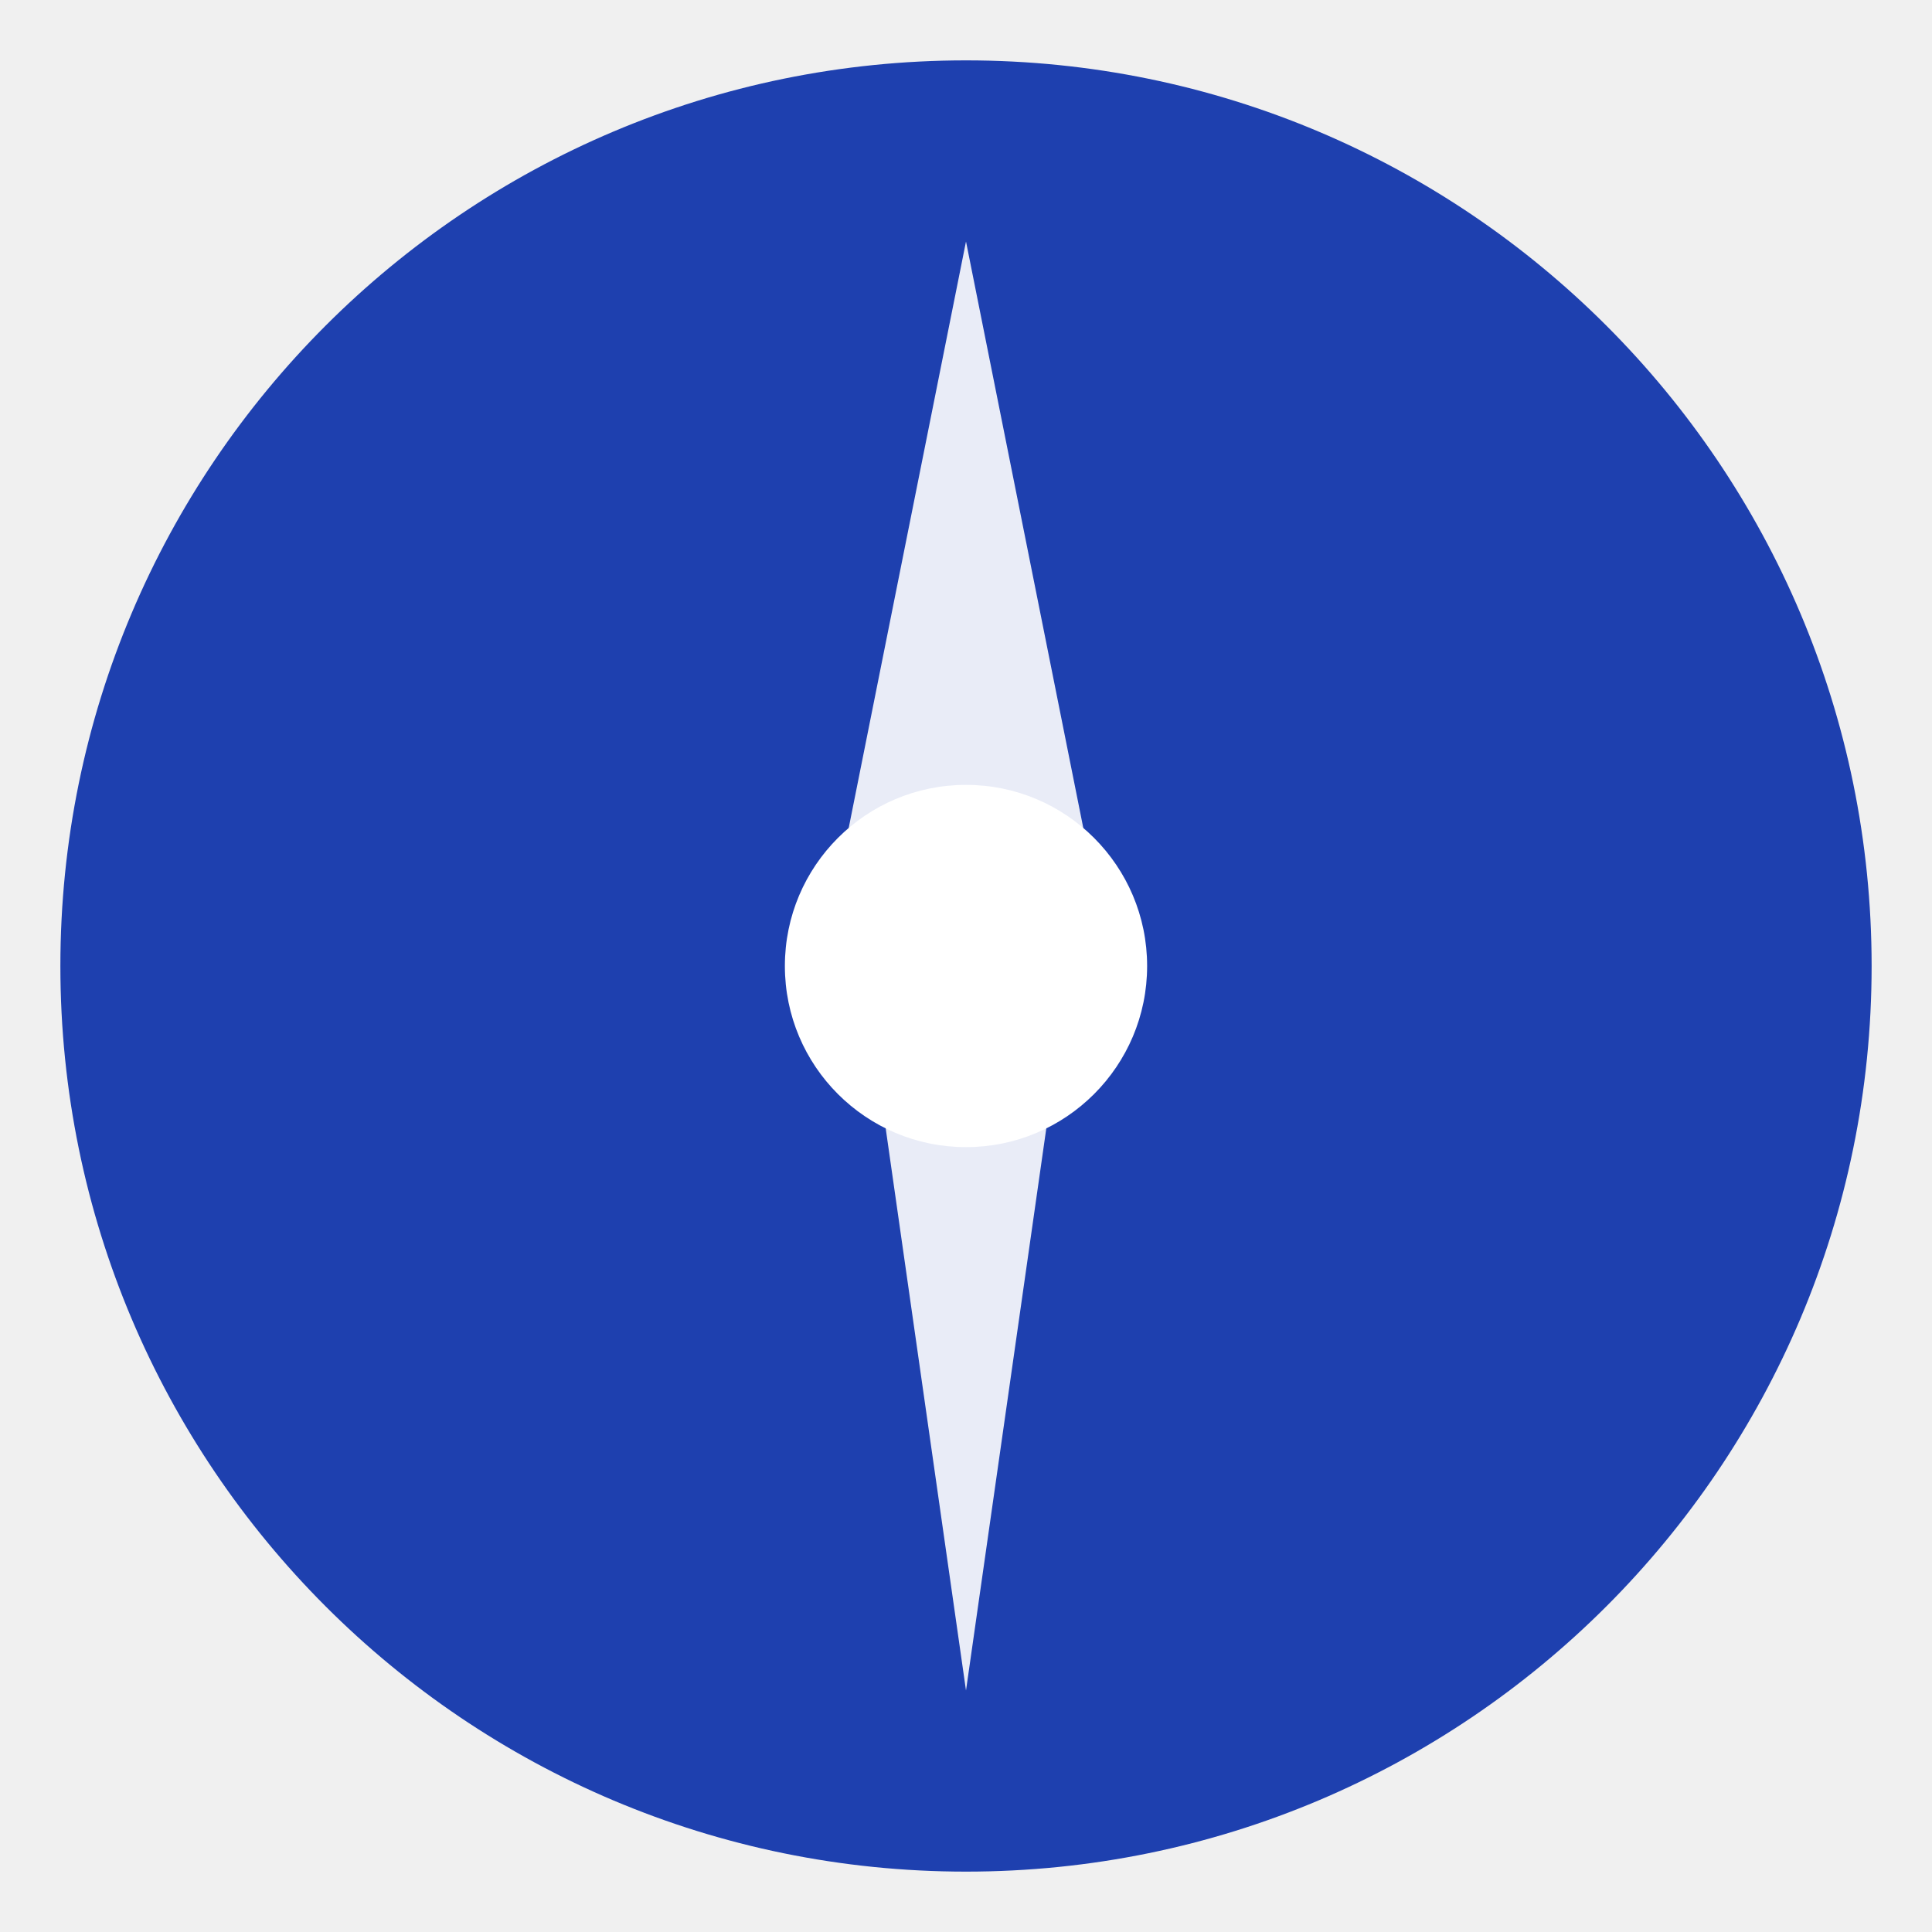
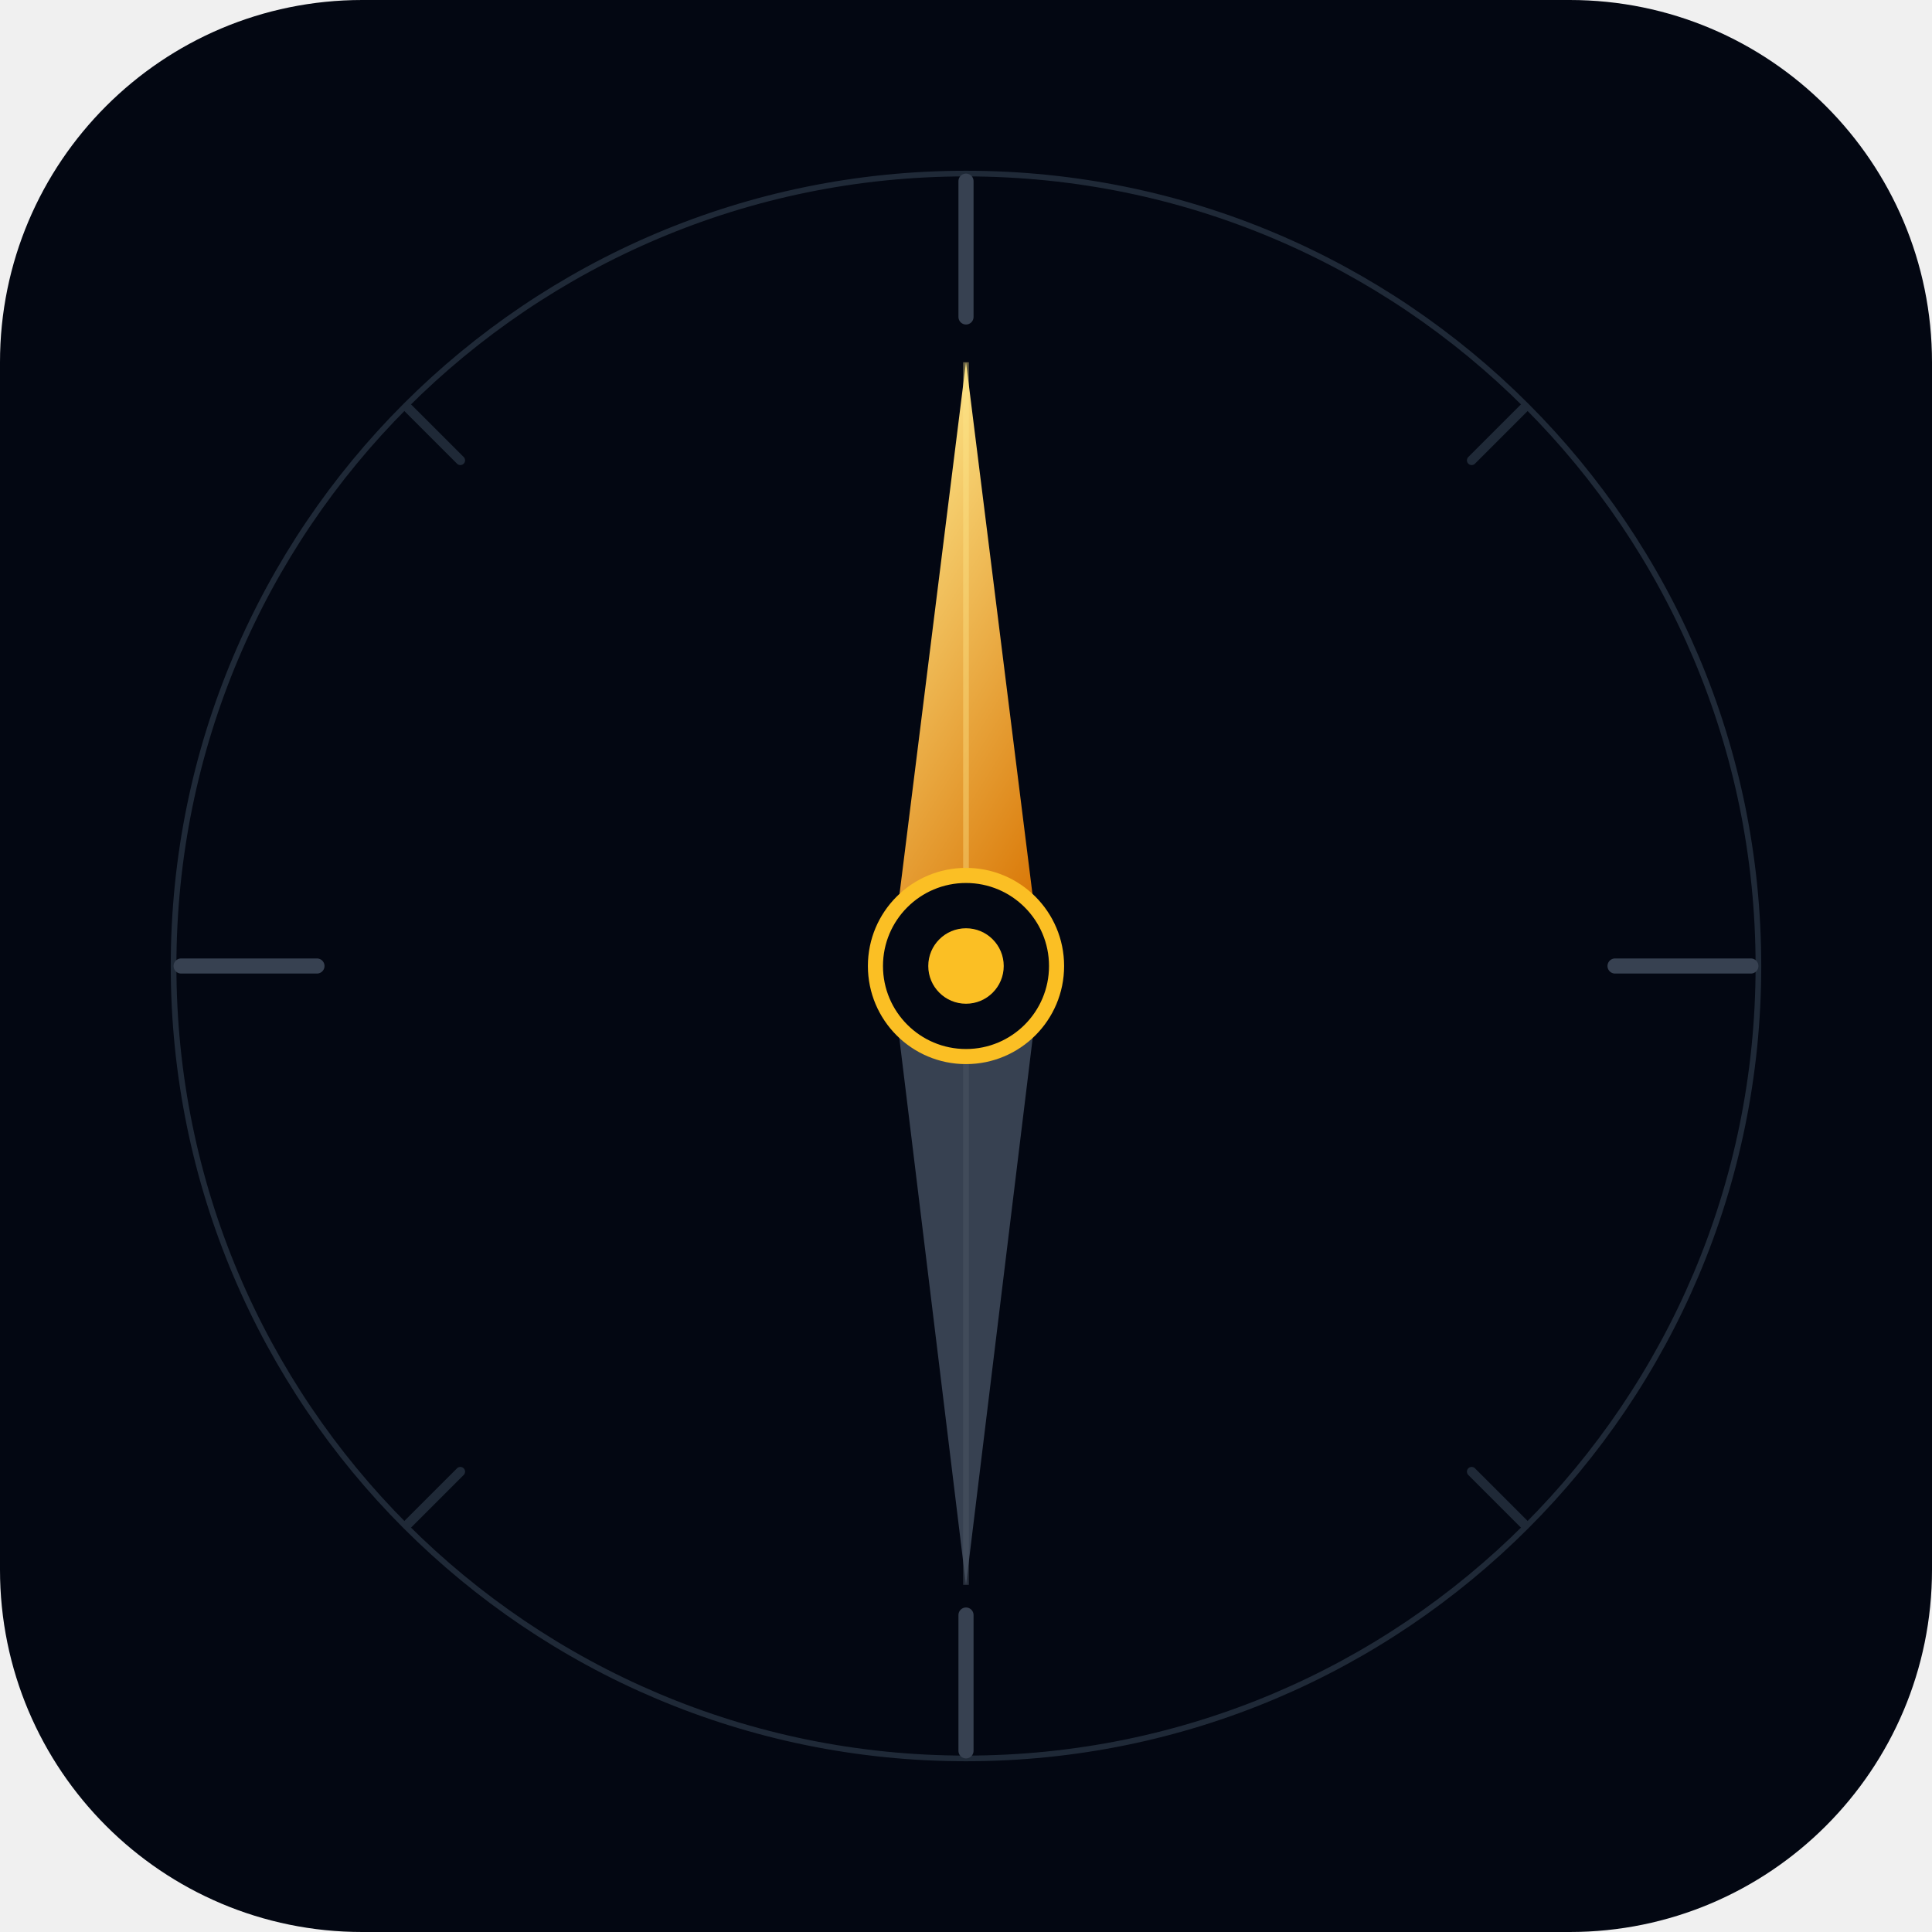
- <svg xmlns="http://www.w3.org/2000/svg" viewBox="0 0 32 32">
-   <circle cx="16" cy="16" r="15" fill="#1e40af" />
-   <path d="M16 4 L18 14 L16 28 L14 14 Z" fill="white" opacity="0.9" />
-   <circle cx="16" cy="16" r="3" fill="white" />
+ <svg xmlns="http://www.w3.org/2000/svg" viewBox="0 0 512 512">
+   <defs>
+     <linearGradient id="northGrad" x1="0.3" y1="0" x2="0.7" y2="1">
+       <stop offset="0%" stop-color="#fde68a" />
+       <stop offset="100%" stop-color="#d97706" />
+     </linearGradient>
+   </defs>
+   <rect width="512" height="512" rx="96" fill="#030712" />
+   <circle cx="256" cy="256" r="210" fill="none" stroke="#1f2937" stroke-width="1.5" />
+   <line x1="256" y1="48" x2="256" y2="84" stroke="#374151" stroke-width="4" stroke-linecap="round" />
+   <line x1="464" y1="256" x2="428" y2="256" stroke="#374151" stroke-width="4" stroke-linecap="round" />
+   <line x1="256" y1="464" x2="256" y2="428" stroke="#374151" stroke-width="4" stroke-linecap="round" />
+   <line x1="48" y1="256" x2="84" y2="256" stroke="#374151" stroke-width="4" stroke-linecap="round" />
+   <line x1="404" y1="108" x2="390" y2="122" stroke="#1f2937" stroke-width="2.5" stroke-linecap="round" />
+   <line x1="404" y1="404" x2="390" y2="390" stroke="#1f2937" stroke-width="2.5" stroke-linecap="round" />
+   <line x1="108" y1="404" x2="122" y2="390" stroke="#1f2937" stroke-width="2.5" stroke-linecap="round" />
+   <line x1="108" y1="108" x2="122" y2="122" stroke="#1f2937" stroke-width="2.5" stroke-linecap="round" />
+   <polygon points="236,256 256,420 276,256" fill="#374151" />
+   <line x1="256" y1="256" x2="256" y2="420" stroke="#4b5563" stroke-width="1.5" opacity="0.5" />
+   <polygon points="256,96 236,256 276,256" fill="url(#northGrad)" />
+   <line x1="256" y1="96" x2="256" y2="256" stroke="#fde68a" stroke-width="1.5" opacity="0.4" />
+   <circle cx="256" cy="256" r="24" fill="#030712" stroke="#fbbf24" stroke-width="4" />
+   <circle cx="256" cy="256" r="10" fill="#fbbf24" />
</svg>
